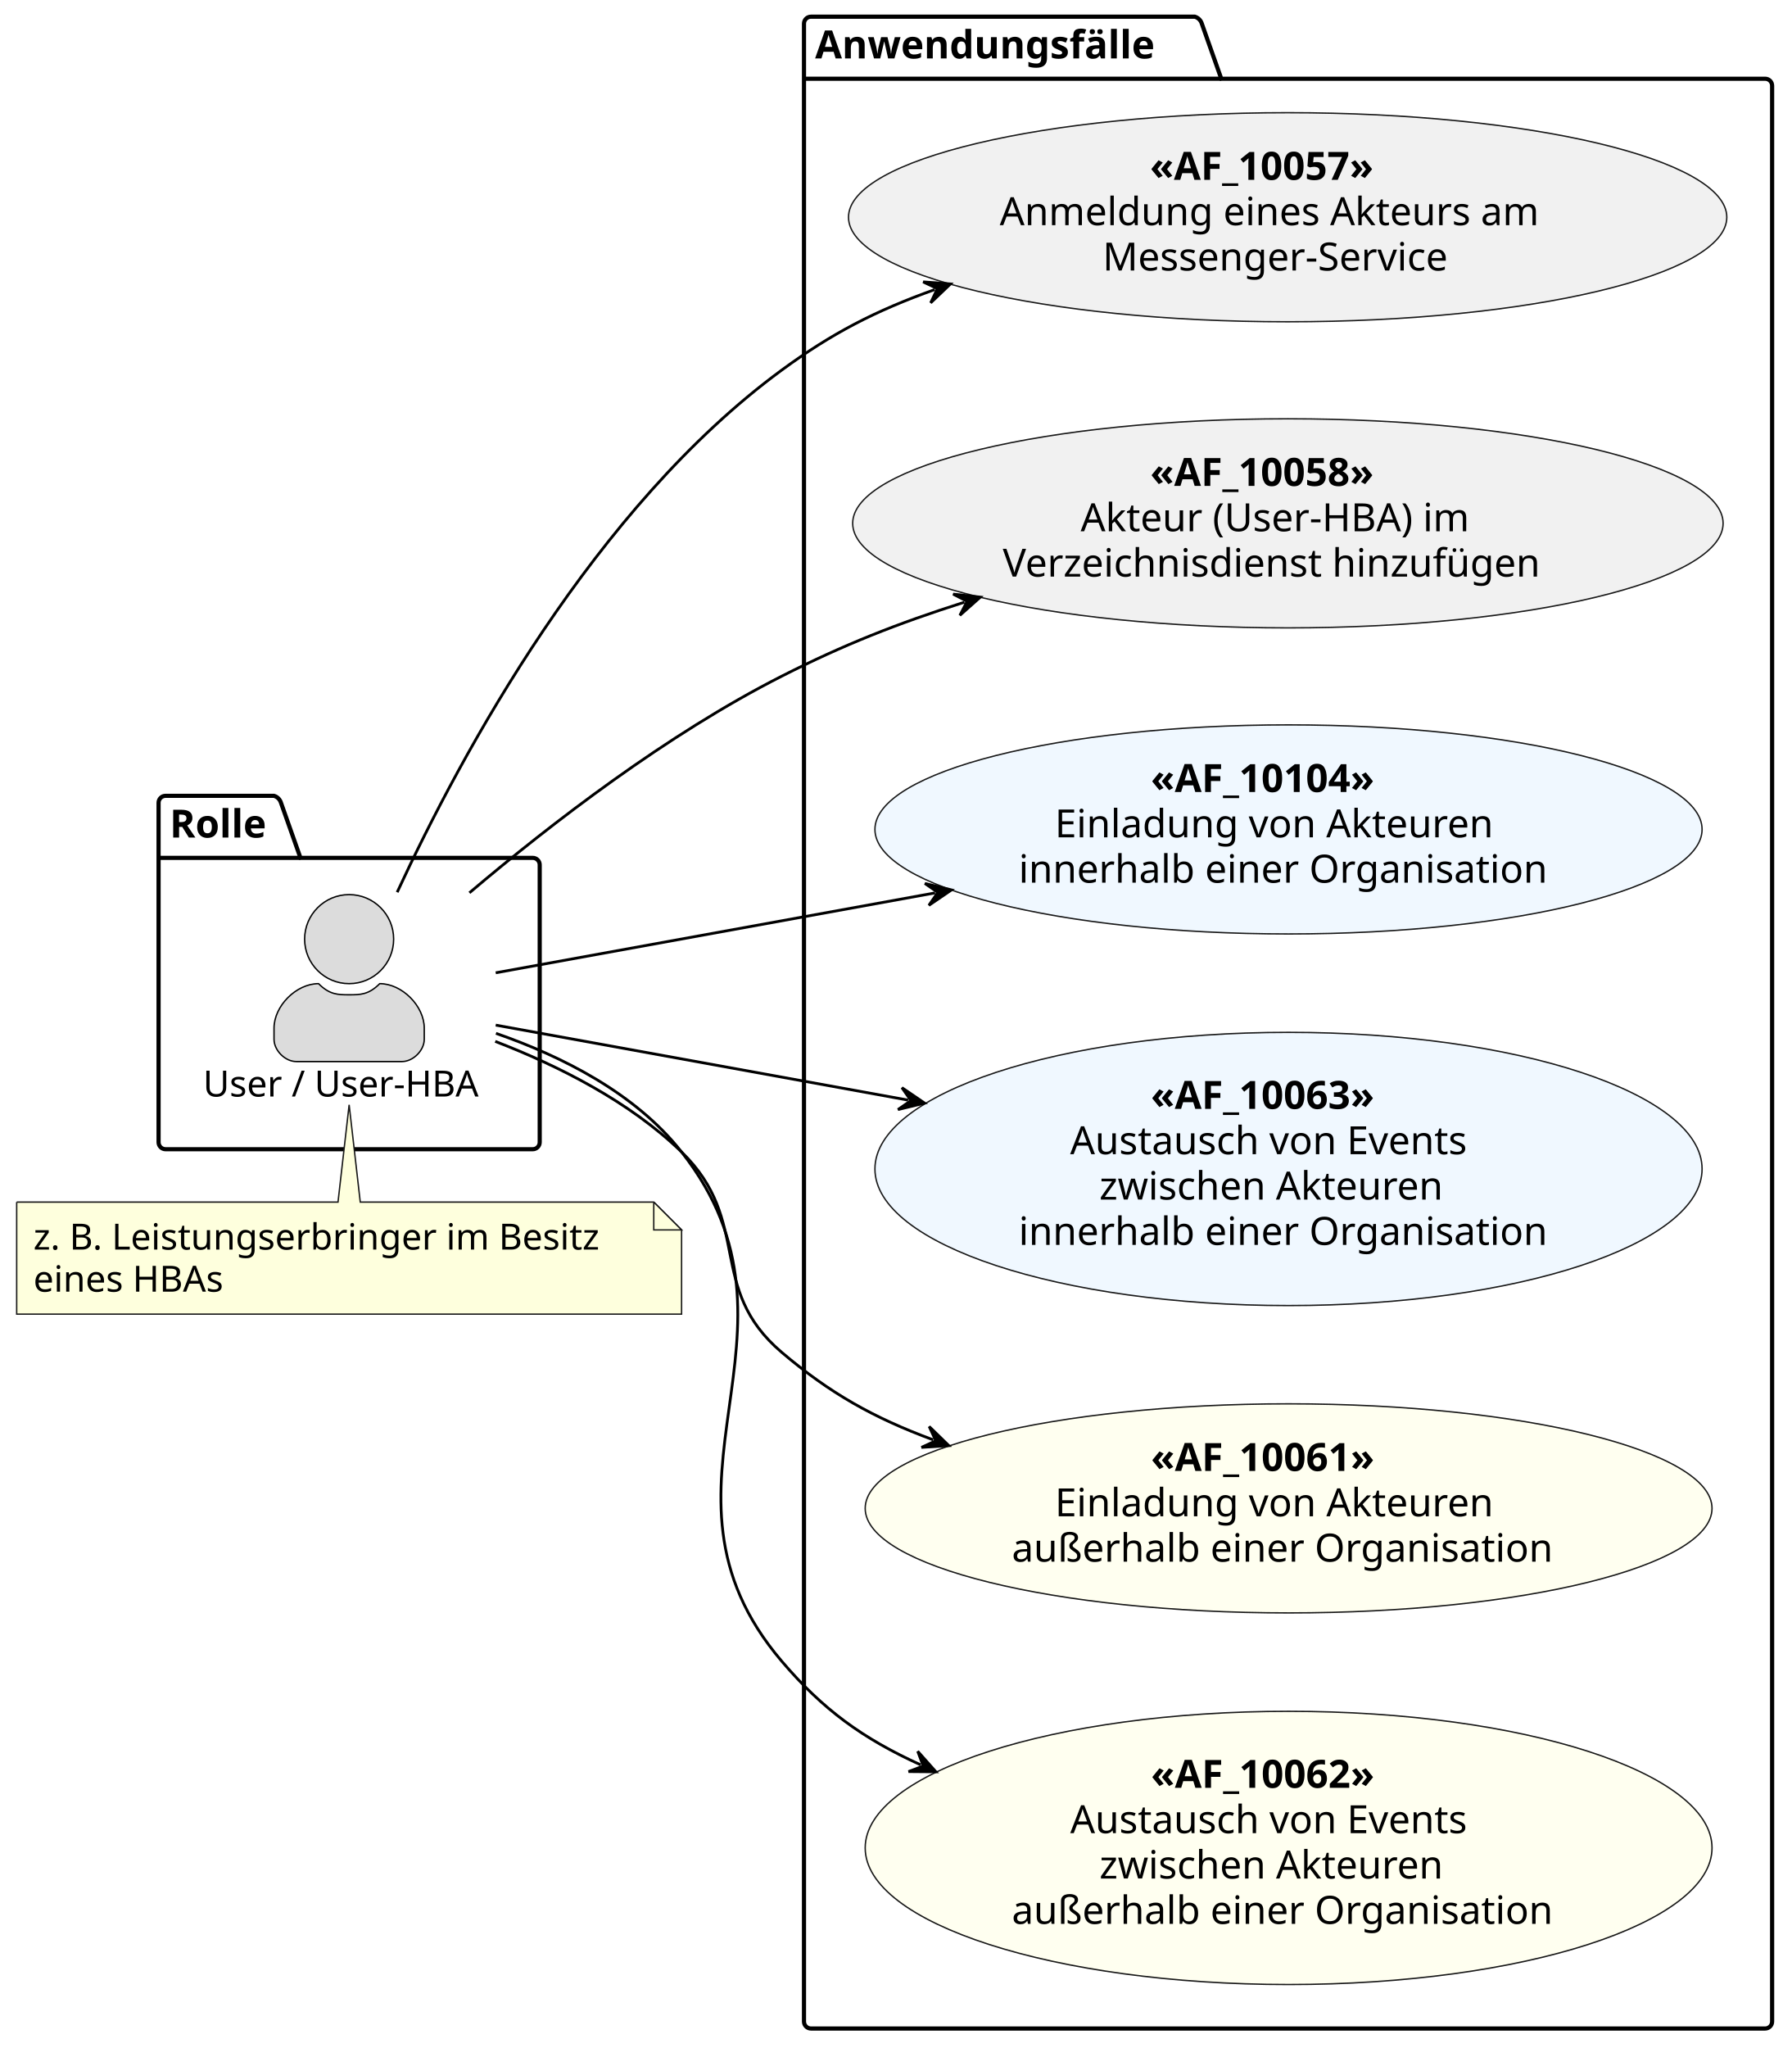
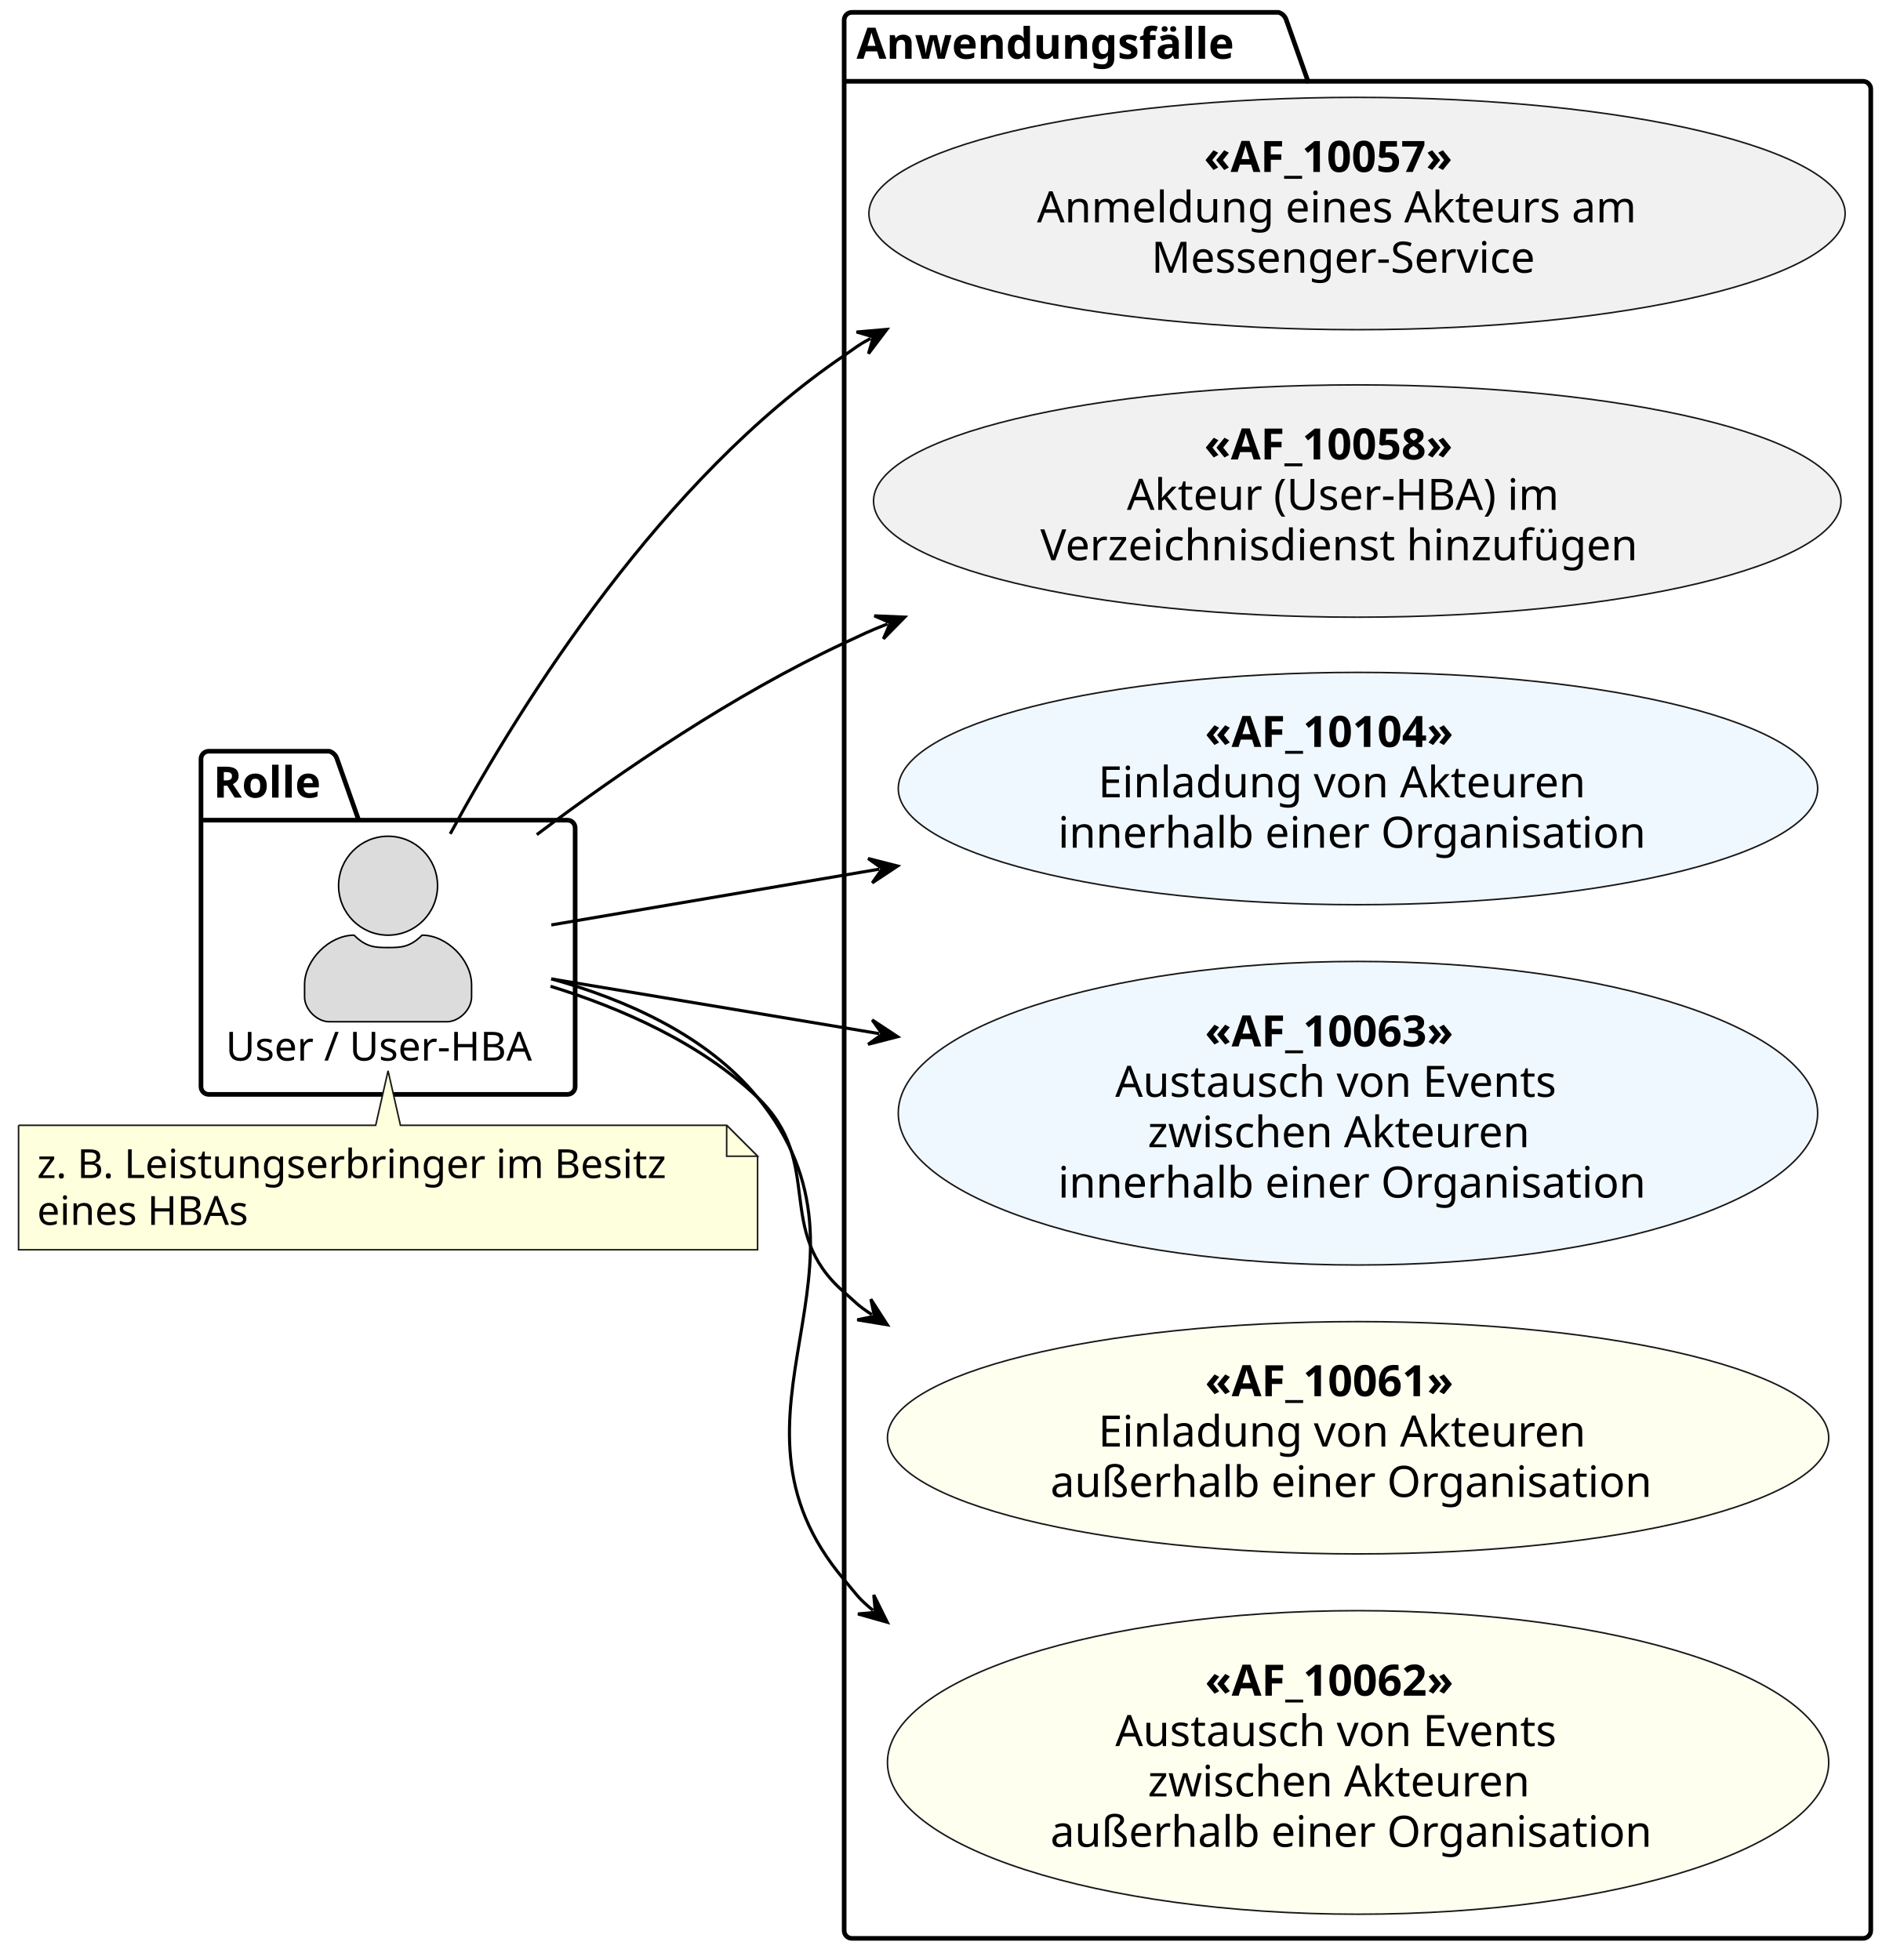
- <svg xmlns="http://www.w3.org/2000/svg" contentStyleType="text/css" height="1472px" preserveAspectRatio="none" style="width:1288px;height:1472px;background:#FFFFFF;" version="1.1" viewBox="0 0 1288 1472" width="1288px" zoomAndPan="magnify">
+ <svg xmlns="http://www.w3.org/2000/svg" contentStyleType="text/css" height="1268px" preserveAspectRatio="none" style="width:1224px;height:1268px;background:#FFFFFF;" version="1.1" viewBox="0 0 1224 1268" width="1224px" zoomAndPan="magnify">
  <defs />
  <g>
    <g id="cluster_Rolle">
-       <path d="M119,572 L197,572 A7.5,7.5 0 0 1 202,577 L216,616.594 L383,616.594 A5,5 0 0 1 388,621.594 L388,821 A5,5 0 0 1 383,826 L119,826 A5,5 0 0 1 114,821 L114,577 A5,5 0 0 1 119,572 " fill="none" style="stroke:#000000;stroke-width:3.0;" />
-       <line style="stroke:#000000;stroke-width:3.0;" x1="114" x2="216" y1="616.594" y2="616.594" />
-       <text fill="#000000" font-family="sans-serif" font-size="28" font-weight="bold" lengthAdjust="spacing" textLength="76" x="122" y="601.99">Rolle</text>
+       <path d="M135,486 L213,486 A7.5,7.5 0 0 1 218,491 L232,530.594 L367,530.594 A5,5 0 0 1 372,535.594 L372,703 A5,5 0 0 1 367,708 L135,708 A5,5 0 0 1 130,703 L130,491 A5,5 0 0 1 135,486 " fill="none" style="stroke:#000000;stroke-width:3.0;" />
+       <line style="stroke:#000000;stroke-width:3.0;" x1="130" x2="232" y1="530.594" y2="530.594" />
+       <text fill="#000000" font-family="sans-serif" font-size="28" font-weight="bold" lengthAdjust="spacing" textLength="76" x="138" y="515.99">Rolle</text>
    </g>
    <g id="cluster_Anwendungsfälle">
-       <path d="M583,12 L859,12 A7.5,7.5 0 0 1 864,17 L878,56.594 L1269,56.594 A5,5 0 0 1 1274,61.594 L1274,1453 A5,5 0 0 1 1269,1458 L583,1458 A5,5 0 0 1 578,1453 L578,17 A5,5 0 0 1 583,12 " fill="none" style="stroke:#000000;stroke-width:3.0;" />
-       <line style="stroke:#000000;stroke-width:3.0;" x1="578" x2="878" y1="56.594" y2="56.594" />
-       <text fill="#000000" font-family="sans-serif" font-size="28" font-weight="bold" lengthAdjust="spacing" textLength="274" x="586" y="41.99">Anwendungsfälle</text>
+       <path d="M551,8 L827,8 A7.5,7.5 0 0 1 832,13 L846,52.594 L1205,52.594 A5,5 0 0 1 1210,57.594 L1210,1249 A5,5 0 0 1 1205,1254 L551,1254 A5,5 0 0 1 546,1249 L546,13 A5,5 0 0 1 551,8 " fill="none" style="stroke:#000000;stroke-width:3.0;" />
+       <line style="stroke:#000000;stroke-width:3.0;" x1="546" x2="846" y1="52.594" y2="52.594" />
+       <text fill="#000000" font-family="sans-serif" font-size="28" font-weight="bold" lengthAdjust="spacing" textLength="274" x="554" y="37.99">Anwendungsfälle</text>
+     </g>
+     <g id="elem_GMN17">
+       <path d="M12,728 L12,808.531 A0,0 0 0 0 12,808.531 L490,808.531 A0,0 0 0 0 490,808.531 L490,748 L470,728 L259,728 L251,692.742 L243,728 L12,728 A0,0 0 0 0 12,728 " fill="#FEFFDD" style="stroke:#181818;stroke-width:1.0;" />
+       <path d="M470,728 L470,748 L490,748 L470,728 " fill="#FEFFDD" style="stroke:#181818;stroke-width:1.0;" />
+       <text fill="#000000" font-family="sans-serif" font-size="26" lengthAdjust="spacing" textLength="428" x="24" y="762.134">z. B. Leistungserbringer im Besitz</text>
+       <text fill="#000000" font-family="sans-serif" font-size="26" lengthAdjust="spacing" textLength="146" x="24" y="792.399">eines HBAs</text>
    </g>
    <g id="elem_uuh">
-       <ellipse cx="251" cy="675" fill="#DCDCDC" rx="32" ry="32" style="stroke:#000000;stroke-width:1.0;" />
-       <path d="M251,715 C259,715 265,715 273,707 C289,707 305,723 305,739 L305,747 C305,755 297,763 289,763 L213,763 C205,763 197,755 197,747 L197,739 C197,723 213,707 229,707 C237,715 243,715 251,715 " fill="#DCDCDC" style="stroke:#000000;stroke-width:1.0;" />
-       <text fill="#000000" font-family="Aapex" font-size="26" lengthAdjust="spacing" textLength="210" x="146" y="788.134">User / User-HBA</text>
+       <ellipse cx="251" cy="573" fill="#DCDCDC" rx="32" ry="32" style="stroke:#000000;stroke-width:1.0;" />
+       <path d="M251,613 C259,613 265,613 273,605 C289,605 305,621 305,637 L305,645 C305,653 297,661 289,661 L213,661 C205,661 197,653 197,645 L197,637 C197,621 213,605 229,605 C237,613 243,613 251,613 " fill="#DCDCDC" style="stroke:#000000;stroke-width:1.0;" />
+       <text fill="#000000" font-family="Aapex" font-size="26" lengthAdjust="spacing" textLength="210" x="146" y="686.134">User / User-HBA</text>
    </g>
    <g id="elem_UC1">
-       <ellipse cx="925.713" cy="156.142" fill="#F1F1F1" rx="315.713" ry="75.142" style="stroke:#181818;stroke-width:1.0;" />
-       <text fill="#000000" font-family="sans-serif" font-size="28" font-weight="bold" lengthAdjust="spacing" textLength="190" x="826.713" y="129.241">«AF_10057»</text>
-       <text fill="#000000" font-family="sans-serif" font-size="28" lengthAdjust="spacing" textLength="8" x="1016.713" y="129.241"> </text>
-       <text fill="#000000" font-family="sans-serif" font-size="28" lengthAdjust="spacing" textLength="406" x="718.713" y="161.835">Anmeldung eines Akteurs am</text>
-       <text fill="#000000" font-family="sans-serif" font-size="28" lengthAdjust="spacing" textLength="266" x="792.713" y="194.429">Messenger-Service</text>
+       <ellipse cx="877.713" cy="138.142" fill="#F1F1F1" rx="315.713" ry="75.142" style="stroke:#181818;stroke-width:1.0;" />
+       <text fill="#000000" font-family="sans-serif" font-size="28" font-weight="bold" lengthAdjust="spacing" textLength="190" x="778.713" y="111.241">«AF_10057»</text>
+       <text fill="#000000" font-family="sans-serif" font-size="28" lengthAdjust="spacing" textLength="8" x="968.713" y="111.241"> </text>
+       <text fill="#000000" font-family="sans-serif" font-size="28" lengthAdjust="spacing" textLength="406" x="670.713" y="143.835">Anmeldung eines Akteurs am</text>
+       <text fill="#000000" font-family="sans-serif" font-size="28" lengthAdjust="spacing" textLength="266" x="744.713" y="176.429">Messenger-Service</text>
    </g>
    <g id="elem_UC2">
-       <ellipse cx="925.884" cy="376.142" fill="#F1F1F1" rx="312.884" ry="75.142" style="stroke:#181818;stroke-width:1.0;" />
-       <text fill="#000000" font-family="sans-serif" font-size="28" font-weight="bold" lengthAdjust="spacing" textLength="190" x="826.884" y="349.241">«AF_10058»</text>
-       <text fill="#000000" font-family="sans-serif" font-size="28" lengthAdjust="spacing" textLength="8" x="1016.884" y="349.241"> </text>
-       <text fill="#000000" font-family="sans-serif" font-size="28" lengthAdjust="spacing" textLength="290" x="776.884" y="381.835">Akteur (User-HBA) im</text>
-       <text fill="#000000" font-family="sans-serif" font-size="28" lengthAdjust="spacing" textLength="410" x="720.884" y="414.429">Verzeichnisdienst hinzufügen</text>
+       <ellipse cx="877.884" cy="324.142" fill="#F1F1F1" rx="312.884" ry="75.142" style="stroke:#181818;stroke-width:1.0;" />
+       <text fill="#000000" font-family="sans-serif" font-size="28" font-weight="bold" lengthAdjust="spacing" textLength="190" x="778.884" y="297.241">«AF_10058»</text>
+       <text fill="#000000" font-family="sans-serif" font-size="28" lengthAdjust="spacing" textLength="8" x="968.884" y="297.241"> </text>
+       <text fill="#000000" font-family="sans-serif" font-size="28" lengthAdjust="spacing" textLength="290" x="728.884" y="329.835">Akteur (User-HBA) im</text>
+       <text fill="#000000" font-family="sans-serif" font-size="28" lengthAdjust="spacing" textLength="410" x="672.884" y="362.429">Verzeichnisdienst hinzufügen</text>
    </g>
    <g id="elem_UC3">
-       <ellipse cx="926.328" cy="596.142" fill="#F0F8FF" rx="297.328" ry="75.142" style="stroke:#181818;stroke-width:1.0;" />
-       <text fill="#000000" font-family="sans-serif" font-size="28" font-weight="bold" lengthAdjust="spacing" textLength="190" x="827.328" y="569.241">«AF_10104»</text>
-       <text fill="#000000" font-family="sans-serif" font-size="28" lengthAdjust="spacing" textLength="8" x="1017.328" y="569.241"> </text>
-       <text fill="#000000" font-family="sans-serif" font-size="28" lengthAdjust="spacing" textLength="328" x="758.328" y="601.835">Einladung von Akteuren</text>
-       <text fill="#000000" font-family="sans-serif" font-size="28" lengthAdjust="spacing" textLength="388" x="732.328" y="634.429">innerhalb einer Organisation</text>
+       <ellipse cx="878.328" cy="510.142" fill="#F0F8FF" rx="297.328" ry="75.142" style="stroke:#181818;stroke-width:1.0;" />
+       <text fill="#000000" font-family="sans-serif" font-size="28" font-weight="bold" lengthAdjust="spacing" textLength="190" x="779.328" y="483.241">«AF_10104»</text>
+       <text fill="#000000" font-family="sans-serif" font-size="28" lengthAdjust="spacing" textLength="8" x="969.328" y="483.241"> </text>
+       <text fill="#000000" font-family="sans-serif" font-size="28" lengthAdjust="spacing" textLength="328" x="710.328" y="515.835">Einladung von Akteuren</text>
+       <text fill="#000000" font-family="sans-serif" font-size="28" lengthAdjust="spacing" textLength="388" x="684.328" y="548.429">innerhalb einer Organisation</text>
    </g>
    <g id="elem_UC4">
-       <ellipse cx="926.328" cy="840.189" fill="#F0F8FF" rx="297.328" ry="98.189" style="stroke:#181818;stroke-width:1.0;" />
-       <text fill="#000000" font-family="sans-serif" font-size="28" font-weight="bold" lengthAdjust="spacing" textLength="190" x="827.328" y="796.992">«AF_10063»</text>
-       <text fill="#000000" font-family="sans-serif" font-size="28" lengthAdjust="spacing" textLength="8" x="1017.328" y="796.992"> </text>
-       <text fill="#000000" font-family="sans-serif" font-size="28" lengthAdjust="spacing" textLength="306" x="769.328" y="829.586">Austausch von Events</text>
-       <text fill="#000000" font-family="sans-serif" font-size="28" lengthAdjust="spacing" textLength="264" x="790.328" y="862.179">zwischen Akteuren</text>
-       <text fill="#000000" font-family="sans-serif" font-size="28" lengthAdjust="spacing" textLength="388" x="732.328" y="894.773">innerhalb einer Organisation</text>
+       <ellipse cx="878.328" cy="720.189" fill="#F0F8FF" rx="297.328" ry="98.189" style="stroke:#181818;stroke-width:1.0;" />
+       <text fill="#000000" font-family="sans-serif" font-size="28" font-weight="bold" lengthAdjust="spacing" textLength="190" x="779.328" y="676.992">«AF_10063»</text>
+       <text fill="#000000" font-family="sans-serif" font-size="28" lengthAdjust="spacing" textLength="8" x="969.328" y="676.992"> </text>
+       <text fill="#000000" font-family="sans-serif" font-size="28" lengthAdjust="spacing" textLength="306" x="721.328" y="709.586">Austausch von Events</text>
+       <text fill="#000000" font-family="sans-serif" font-size="28" lengthAdjust="spacing" textLength="264" x="742.328" y="742.179">zwischen Akteuren</text>
+       <text fill="#000000" font-family="sans-serif" font-size="28" lengthAdjust="spacing" textLength="388" x="684.328" y="774.773">innerhalb einer Organisation</text>
    </g>
    <g id="elem_UC5">
-       <ellipse cx="926.399" cy="1084.142" fill="#FFFFF0" rx="304.399" ry="75.142" style="stroke:#181818;stroke-width:1.0;" />
-       <text fill="#000000" font-family="sans-serif" font-size="28" font-weight="bold" lengthAdjust="spacing" textLength="190" x="827.399" y="1057.241">«AF_10061»</text>
-       <text fill="#000000" font-family="sans-serif" font-size="28" lengthAdjust="spacing" textLength="8" x="1017.399" y="1057.241"> </text>
-       <text fill="#000000" font-family="sans-serif" font-size="28" lengthAdjust="spacing" textLength="328" x="758.399" y="1089.835">Einladung von Akteuren</text>
-       <text fill="#000000" font-family="sans-serif" font-size="28" lengthAdjust="spacing" textLength="398" x="727.399" y="1122.429">außerhalb einer Organisation</text>
+       <ellipse cx="878.399" cy="930.142" fill="#FFFFF0" rx="304.399" ry="75.142" style="stroke:#181818;stroke-width:1.0;" />
+       <text fill="#000000" font-family="sans-serif" font-size="28" font-weight="bold" lengthAdjust="spacing" textLength="190" x="779.399" y="903.241">«AF_10061»</text>
+       <text fill="#000000" font-family="sans-serif" font-size="28" lengthAdjust="spacing" textLength="8" x="969.399" y="903.241"> </text>
+       <text fill="#000000" font-family="sans-serif" font-size="28" lengthAdjust="spacing" textLength="328" x="710.399" y="935.835">Einladung von Akteuren</text>
+       <text fill="#000000" font-family="sans-serif" font-size="28" lengthAdjust="spacing" textLength="398" x="679.399" y="968.429">außerhalb einer Organisation</text>
    </g>
    <g id="elem_UC6">
-       <ellipse cx="926.399" cy="1328.189" fill="#FFFFF0" rx="304.399" ry="98.189" style="stroke:#181818;stroke-width:1.0;" />
-       <text fill="#000000" font-family="sans-serif" font-size="28" font-weight="bold" lengthAdjust="spacing" textLength="190" x="827.399" y="1284.992">«AF_10062»</text>
-       <text fill="#000000" font-family="sans-serif" font-size="28" lengthAdjust="spacing" textLength="8" x="1017.399" y="1284.992"> </text>
-       <text fill="#000000" font-family="sans-serif" font-size="28" lengthAdjust="spacing" textLength="306" x="769.399" y="1317.585">Austausch von Events</text>
-       <text fill="#000000" font-family="sans-serif" font-size="28" lengthAdjust="spacing" textLength="264" x="790.399" y="1350.179">zwischen Akteuren</text>
-       <text fill="#000000" font-family="sans-serif" font-size="28" lengthAdjust="spacing" textLength="398" x="727.399" y="1382.773">außerhalb einer Organisation</text>
+       <ellipse cx="878.399" cy="1140.189" fill="#FFFFF0" rx="304.399" ry="98.189" style="stroke:#181818;stroke-width:1.0;" />
+       <text fill="#000000" font-family="sans-serif" font-size="28" font-weight="bold" lengthAdjust="spacing" textLength="190" x="779.399" y="1096.992">«AF_10062»</text>
+       <text fill="#000000" font-family="sans-serif" font-size="28" lengthAdjust="spacing" textLength="8" x="969.399" y="1096.992"> </text>
+       <text fill="#000000" font-family="sans-serif" font-size="28" lengthAdjust="spacing" textLength="306" x="721.399" y="1129.585">Austausch von Events</text>
+       <text fill="#000000" font-family="sans-serif" font-size="28" lengthAdjust="spacing" textLength="264" x="742.399" y="1162.179">zwischen Akteuren</text>
+       <text fill="#000000" font-family="sans-serif" font-size="28" lengthAdjust="spacing" textLength="398" x="679.399" y="1194.773">außerhalb einer Organisation</text>
    </g>
-     <g id="elem_GMN17">
-       <path d="M12,864 L12,944.531 A0,0 0 0 0 12,944.531 L490,944.531 A0,0 0 0 0 490,944.531 L490,884 L470,864 L259,864 L251,794.06 L243,864 L12,864 A0,0 0 0 0 12,864 " fill="#FEFFDD" style="stroke:#181818;stroke-width:1.0;" />
-       <path d="M470,864 L470,884 L490,884 L470,864 " fill="#FEFFDD" style="stroke:#181818;stroke-width:1.0;" />
-       <text fill="#000000" font-family="sans-serif" font-size="26" lengthAdjust="spacing" textLength="428" x="24" y="898.134">z. B. Leistungserbringer im Besitz</text>
-       <text fill="#000000" font-family="sans-serif" font-size="26" lengthAdjust="spacing" textLength="146" x="24" y="928.399">eines HBAs</text>
-     </g>
-     <g id="link_uuh_UC1">
-       <path d="M285.54,641.3 C332.2,540.5 427.5,364.7 562,266 C598.02,239.58 629.141,223.462 672.021,208.122 " fill="none" id="uuh-to-UC1" style="stroke:#000000;stroke-width:2.0;" />
-       <polygon fill="#000000" points="683.32,204.08,663.677,202.611,673.904,207.448,669.067,217.676,683.32,204.08" style="stroke:#000000;stroke-width:2.0;" />
-     </g>
-     <g id="link_uuh_UC2">
-       <path d="M337.46,641.72 C396.7,591.56 479.74,527.74 562,486 C606.52,463.42 645.064,448.177 693.364,432.817 " fill="none" id="uuh-to-UC2" style="stroke:#000000;stroke-width:2.0;" />
-       <polygon fill="#000000" points="704.8,429.18,685.222,427.011,695.27,432.211,690.071,442.259,704.8,429.18" style="stroke:#000000;stroke-width:2.0;" />
-     </g>
-     <g id="link_uuh_UC3">
-       <path d="M356.38,699.2 C443.5,683.36 559.774,662.227 672.254,641.768 " fill="none" id="uuh-to-UC3" style="stroke:#000000;stroke-width:2.0;" />
-       <polygon fill="#000000" points="684.06,639.62,664.919,634.971,674.221,641.41,667.782,650.712,684.06,639.62" style="stroke:#000000;stroke-width:2.0;" />
-     </g>
-     <g id="link_uuh_UC4">
-       <path d="M356.38,736.8 C438.54,751.74 545.314,771.153 652.894,790.713 " fill="none" id="uuh-to-UC4" style="stroke:#000000;stroke-width:2.0;" />
-       <polygon fill="#000000" points="664.7,792.86,648.421,781.769,654.861,791.071,645.559,797.511,664.7,792.86" style="stroke:#000000;stroke-width:2.0;" />
-     </g>
-     <g id="link_uuh_UC5">
-       <path d="M356.02,748.5 C401.4,765.98 452.74,791.82 490,828 C541.32,877.86 507.44,925.7 562,972 C596.62,1001.36 627.605,1018.877 670.865,1034.877 " fill="none" id="uuh-to-UC5" style="stroke:#000000;stroke-width:2.0;" />
-       <polygon fill="#000000" points="682.12,1039.04,668.013,1025.293,672.741,1035.571,662.463,1040.299,682.12,1039.04" style="stroke:#000000;stroke-width:2.0;" />
-     </g>
-     <g id="link_uuh_UC6">
-       <path d="M356.56,742.72 C404.02,759.22 456.96,785.88 490,828 C592.34,958.44 454.54,1067.76 562,1194 C591.54,1228.7 619.996,1249.453 661.916,1268.513 " fill="none" id="uuh-to-UC6" style="stroke:#000000;stroke-width:2.0;" />
-       <polygon fill="#000000" points="672.84,1273.48,659.765,1258.747,663.737,1269.341,653.143,1273.312,672.84,1273.48" style="stroke:#000000;stroke-width:2.0;" />
-     </g>
+     <polygon fill="#000000" points="573.628,213.101,554.003,214.793,564.872,217.932,561.733,228.802,573.628,213.101" style="stroke:#000000;stroke-width:2.0;" />
+     <path d="M291.191,539.462 C338.9,451.682 428.733,309.66 546,230 C554.856,223.984 553.591,224.157 563.121,218.899 " fill="none" style="stroke:#000000;stroke-width:2.0;" />
+     <polygon fill="#000000" points="585.191,399.229,565.511,398.399,575.89,402.901,571.387,413.281,585.191,399.229" style="stroke:#000000;stroke-width:2.0;" />
+     <path d="M347.193,539.96 C402.416,498.471 475.08,448.991 546,416 C558.673,410.105 560.639,408.924 574.029,403.636 " fill="none" style="stroke:#000000;stroke-width:2.0;" />
+     <polygon fill="#000000" points="580.567,560.266,561.48,555.399,570.708,561.944,564.163,571.172,580.567,560.266" style="stroke:#000000;stroke-width:2.0;" />
+     <path d="M356.575,598.377 C418.336,587.869 488.337,575.959 568.737,562.279 " fill="none" style="stroke:#000000;stroke-width:2.0;" />
+     <polygon fill="#000000" points="580.567,670.682,564.13,659.827,570.703,669.035,561.495,675.609,580.567,670.682" style="stroke:#000000;stroke-width:2.0;" />
+     <path d="M356.575,633.29 C418.336,643.6 488.331,655.285 568.73,668.706 " fill="none" style="stroke:#000000;stroke-width:2.0;" />
+     <polygon fill="#000000" points="573.91,857.053,563.264,840.48,565.554,851.56,554.474,853.85,573.91,857.053" style="stroke:#000000;stroke-width:2.0;" />
+     <path d="M356.074,638.05 C401.727,652.195 453.282,674.744 490,710 C534.204,752.443 499.728,795.821 546,836 C554.771,843.616 554.094,844.025 563.883,850.461 " fill="none" style="stroke:#000000;stroke-width:2.0;" />
+     <polygon fill="#000000" points="573.868,1049.49,565.148,1031.828,566.181,1043.094,554.914,1044.128,573.868,1049.49" style="stroke:#000000;stroke-width:2.0;" />
+     <path d="M356.536,633.246 C404.002,646.433 456.938,669.564 490,710 C579.176,819.067 454.973,914.474 546,1022 C554.452,1031.984 554.588,1033.449 564.644,1041.815 " fill="none" style="stroke:#000000;stroke-width:2.0;" />
  </g>
</svg>
